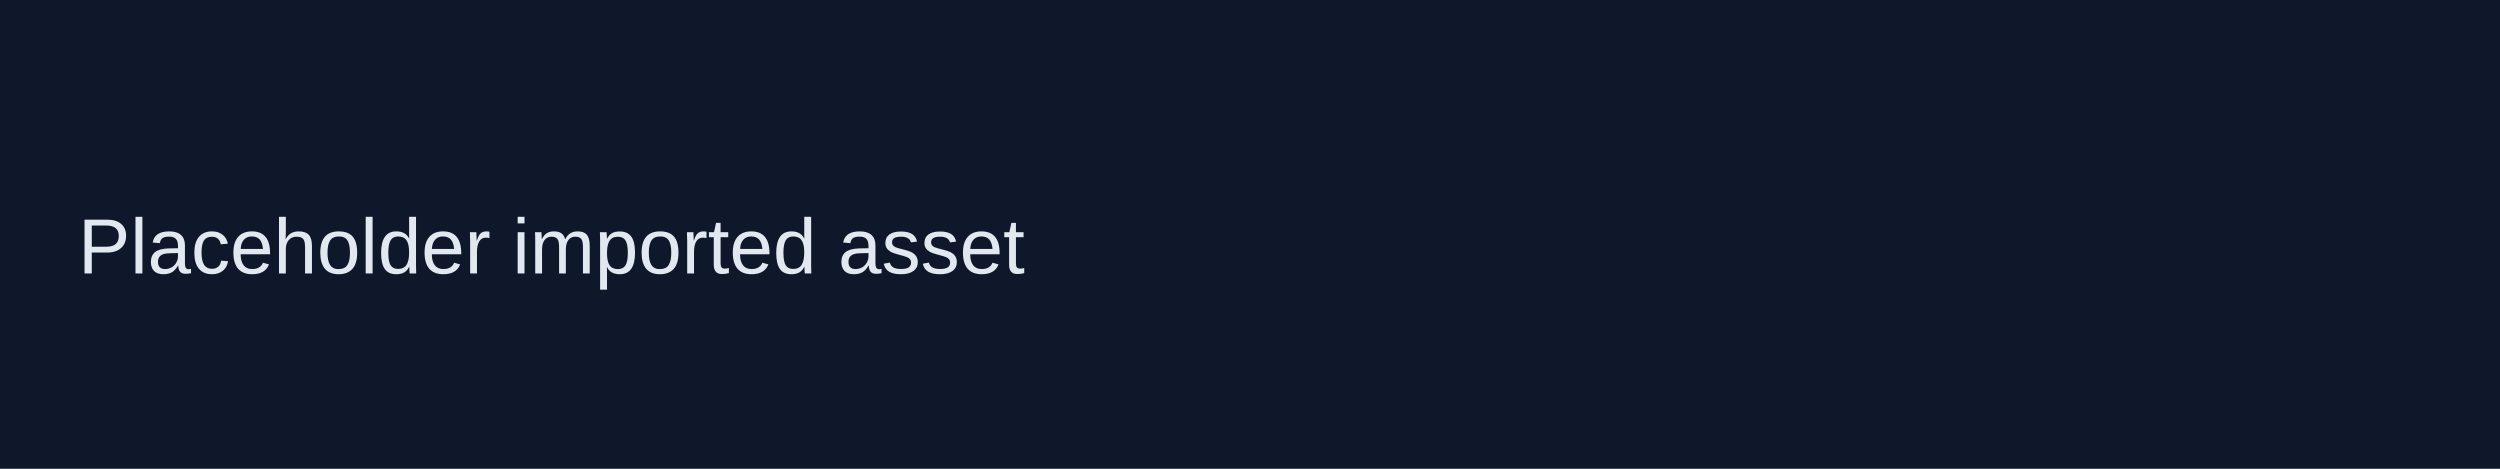
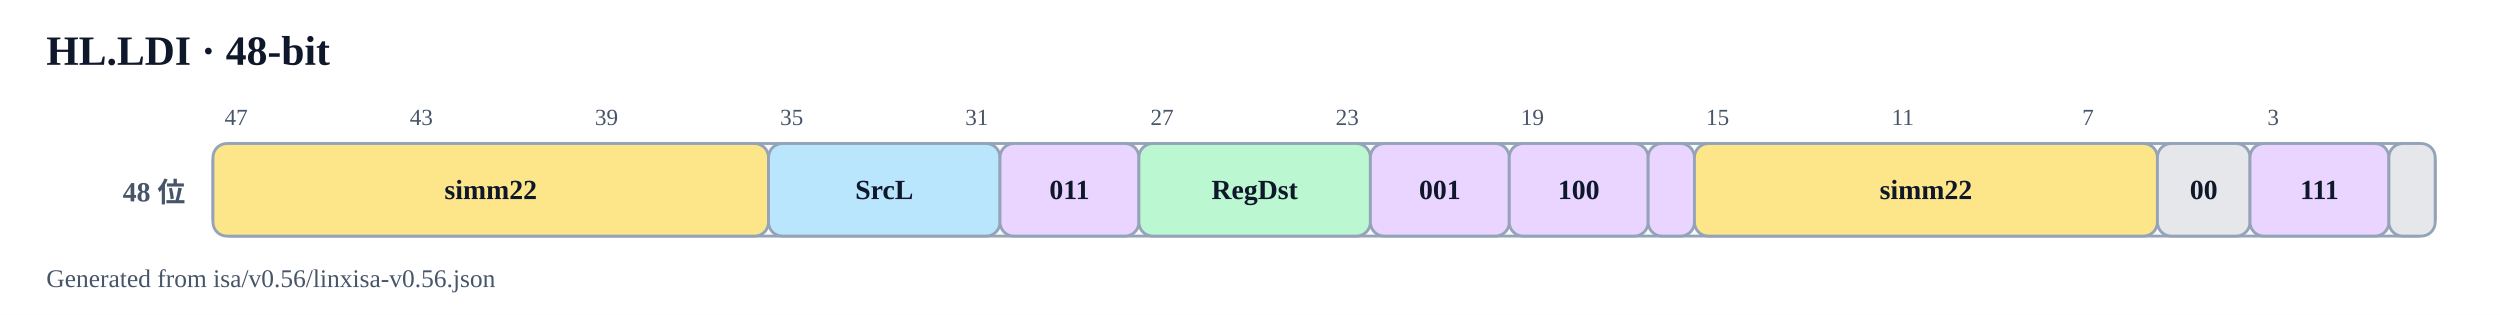
- <svg xmlns="http://www.w3.org/2000/svg" width="640" height="120" viewBox="0 0 640 120">
-   <rect width="640" height="120" fill="#0f172a" />
-   <text x="20" y="70" fill="#e2e8f0" font-family="Arial, sans-serif" font-size="20">Placeholder imported asset</text>
+ <svg xmlns="http://www.w3.org/2000/svg" viewBox="0 0 1080 136" width="1080" height="136">
+   <rect width="1080" height="136" fill="#ffffff" />
+   <text x="20" y="28" font-size="18" font-weight="700" fill="#0f172a">HL.LDI · 48-bit</text>
+   <text x="20" y="124" font-size="11" fill="#475569">Generated from isa/v0.56/linxisa-v0.56.json</text>
+   <text x="80" y="87" text-anchor="end" font-size="12" font-weight="700" fill="#475569">48 位</text>
+   <text x="102" y="54" text-anchor="middle" font-size="10" fill="#475569">47</text>
+   <text x="182" y="54" text-anchor="middle" font-size="10" fill="#475569">43</text>
+   <text x="262" y="54" text-anchor="middle" font-size="10" fill="#475569">39</text>
+   <text x="342" y="54" text-anchor="middle" font-size="10" fill="#475569">35</text>
+   <text x="422" y="54" text-anchor="middle" font-size="10" fill="#475569">31</text>
+   <text x="502" y="54" text-anchor="middle" font-size="10" fill="#475569">27</text>
+   <text x="582" y="54" text-anchor="middle" font-size="10" fill="#475569">23</text>
+   <text x="662" y="54" text-anchor="middle" font-size="10" fill="#475569">19</text>
+   <text x="742" y="54" text-anchor="middle" font-size="10" fill="#475569">15</text>
+   <text x="822" y="54" text-anchor="middle" font-size="10" fill="#475569">11</text>
+   <text x="902" y="54" text-anchor="middle" font-size="10" fill="#475569">7</text>
+   <text x="982" y="54" text-anchor="middle" font-size="10" fill="#475569">3</text>
+   <rect x="92" y="62" width="960" height="40" rx="8" fill="#f8fafc" stroke="#94a3b8" stroke-width="1.25" />
+   <rect x="92" y="62" width="240" height="40" rx="6" fill="#fde68a" stroke="#94a3b8" stroke-width="1.25" />
+   <text x="212" y="86" text-anchor="middle" font-size="12" font-weight="600" fill="#0f172a">simm22</text>
+   <rect x="332" y="62" width="100" height="40" rx="6" fill="#bae6fd" stroke="#94a3b8" stroke-width="1.25" />
+   <text x="382" y="86" text-anchor="middle" font-size="12" font-weight="600" fill="#0f172a">SrcL</text>
+   <rect x="432" y="62" width="60" height="40" rx="6" fill="#e9d5ff" stroke="#94a3b8" stroke-width="1.25" />
+   <text x="462" y="86" text-anchor="middle" font-size="12" font-weight="600" fill="#0f172a">011</text>
+   <rect x="492" y="62" width="100" height="40" rx="6" fill="#bbf7d0" stroke="#94a3b8" stroke-width="1.25" />
+   <text x="542" y="86" text-anchor="middle" font-size="12" font-weight="600" fill="#0f172a">RegDst</text>
+   <rect x="592" y="62" width="60" height="40" rx="6" fill="#e9d5ff" stroke="#94a3b8" stroke-width="1.25" />
+   <text x="622" y="86" text-anchor="middle" font-size="12" font-weight="600" fill="#0f172a">001</text>
+   <rect x="652" y="62" width="60" height="40" rx="6" fill="#e9d5ff" stroke="#94a3b8" stroke-width="1.25" />
+   <text x="682" y="86" text-anchor="middle" font-size="12" font-weight="600" fill="#0f172a">100</text>
+   <rect x="712" y="62" width="20" height="40" rx="6" fill="#e9d5ff" stroke="#94a3b8" stroke-width="1.25" />
+   <rect x="732" y="62" width="200" height="40" rx="6" fill="#fde68a" stroke="#94a3b8" stroke-width="1.25" />
+   <text x="832" y="86" text-anchor="middle" font-size="12" font-weight="600" fill="#0f172a">simm22</text>
+   <rect x="932" y="62" width="40" height="40" rx="6" fill="#e5e7eb" stroke="#94a3b8" stroke-width="1.25" />
+   <text x="952" y="86" text-anchor="middle" font-size="12" font-weight="600" fill="#0f172a">00</text>
+   <rect x="972" y="62" width="60" height="40" rx="6" fill="#e9d5ff" stroke="#94a3b8" stroke-width="1.25" />
+   <text x="1002" y="86" text-anchor="middle" font-size="12" font-weight="600" fill="#0f172a">111</text>
+   <rect x="1032" y="62" width="20" height="40" rx="6" fill="#e5e7eb" stroke="#94a3b8" stroke-width="1.25" />
</svg>
